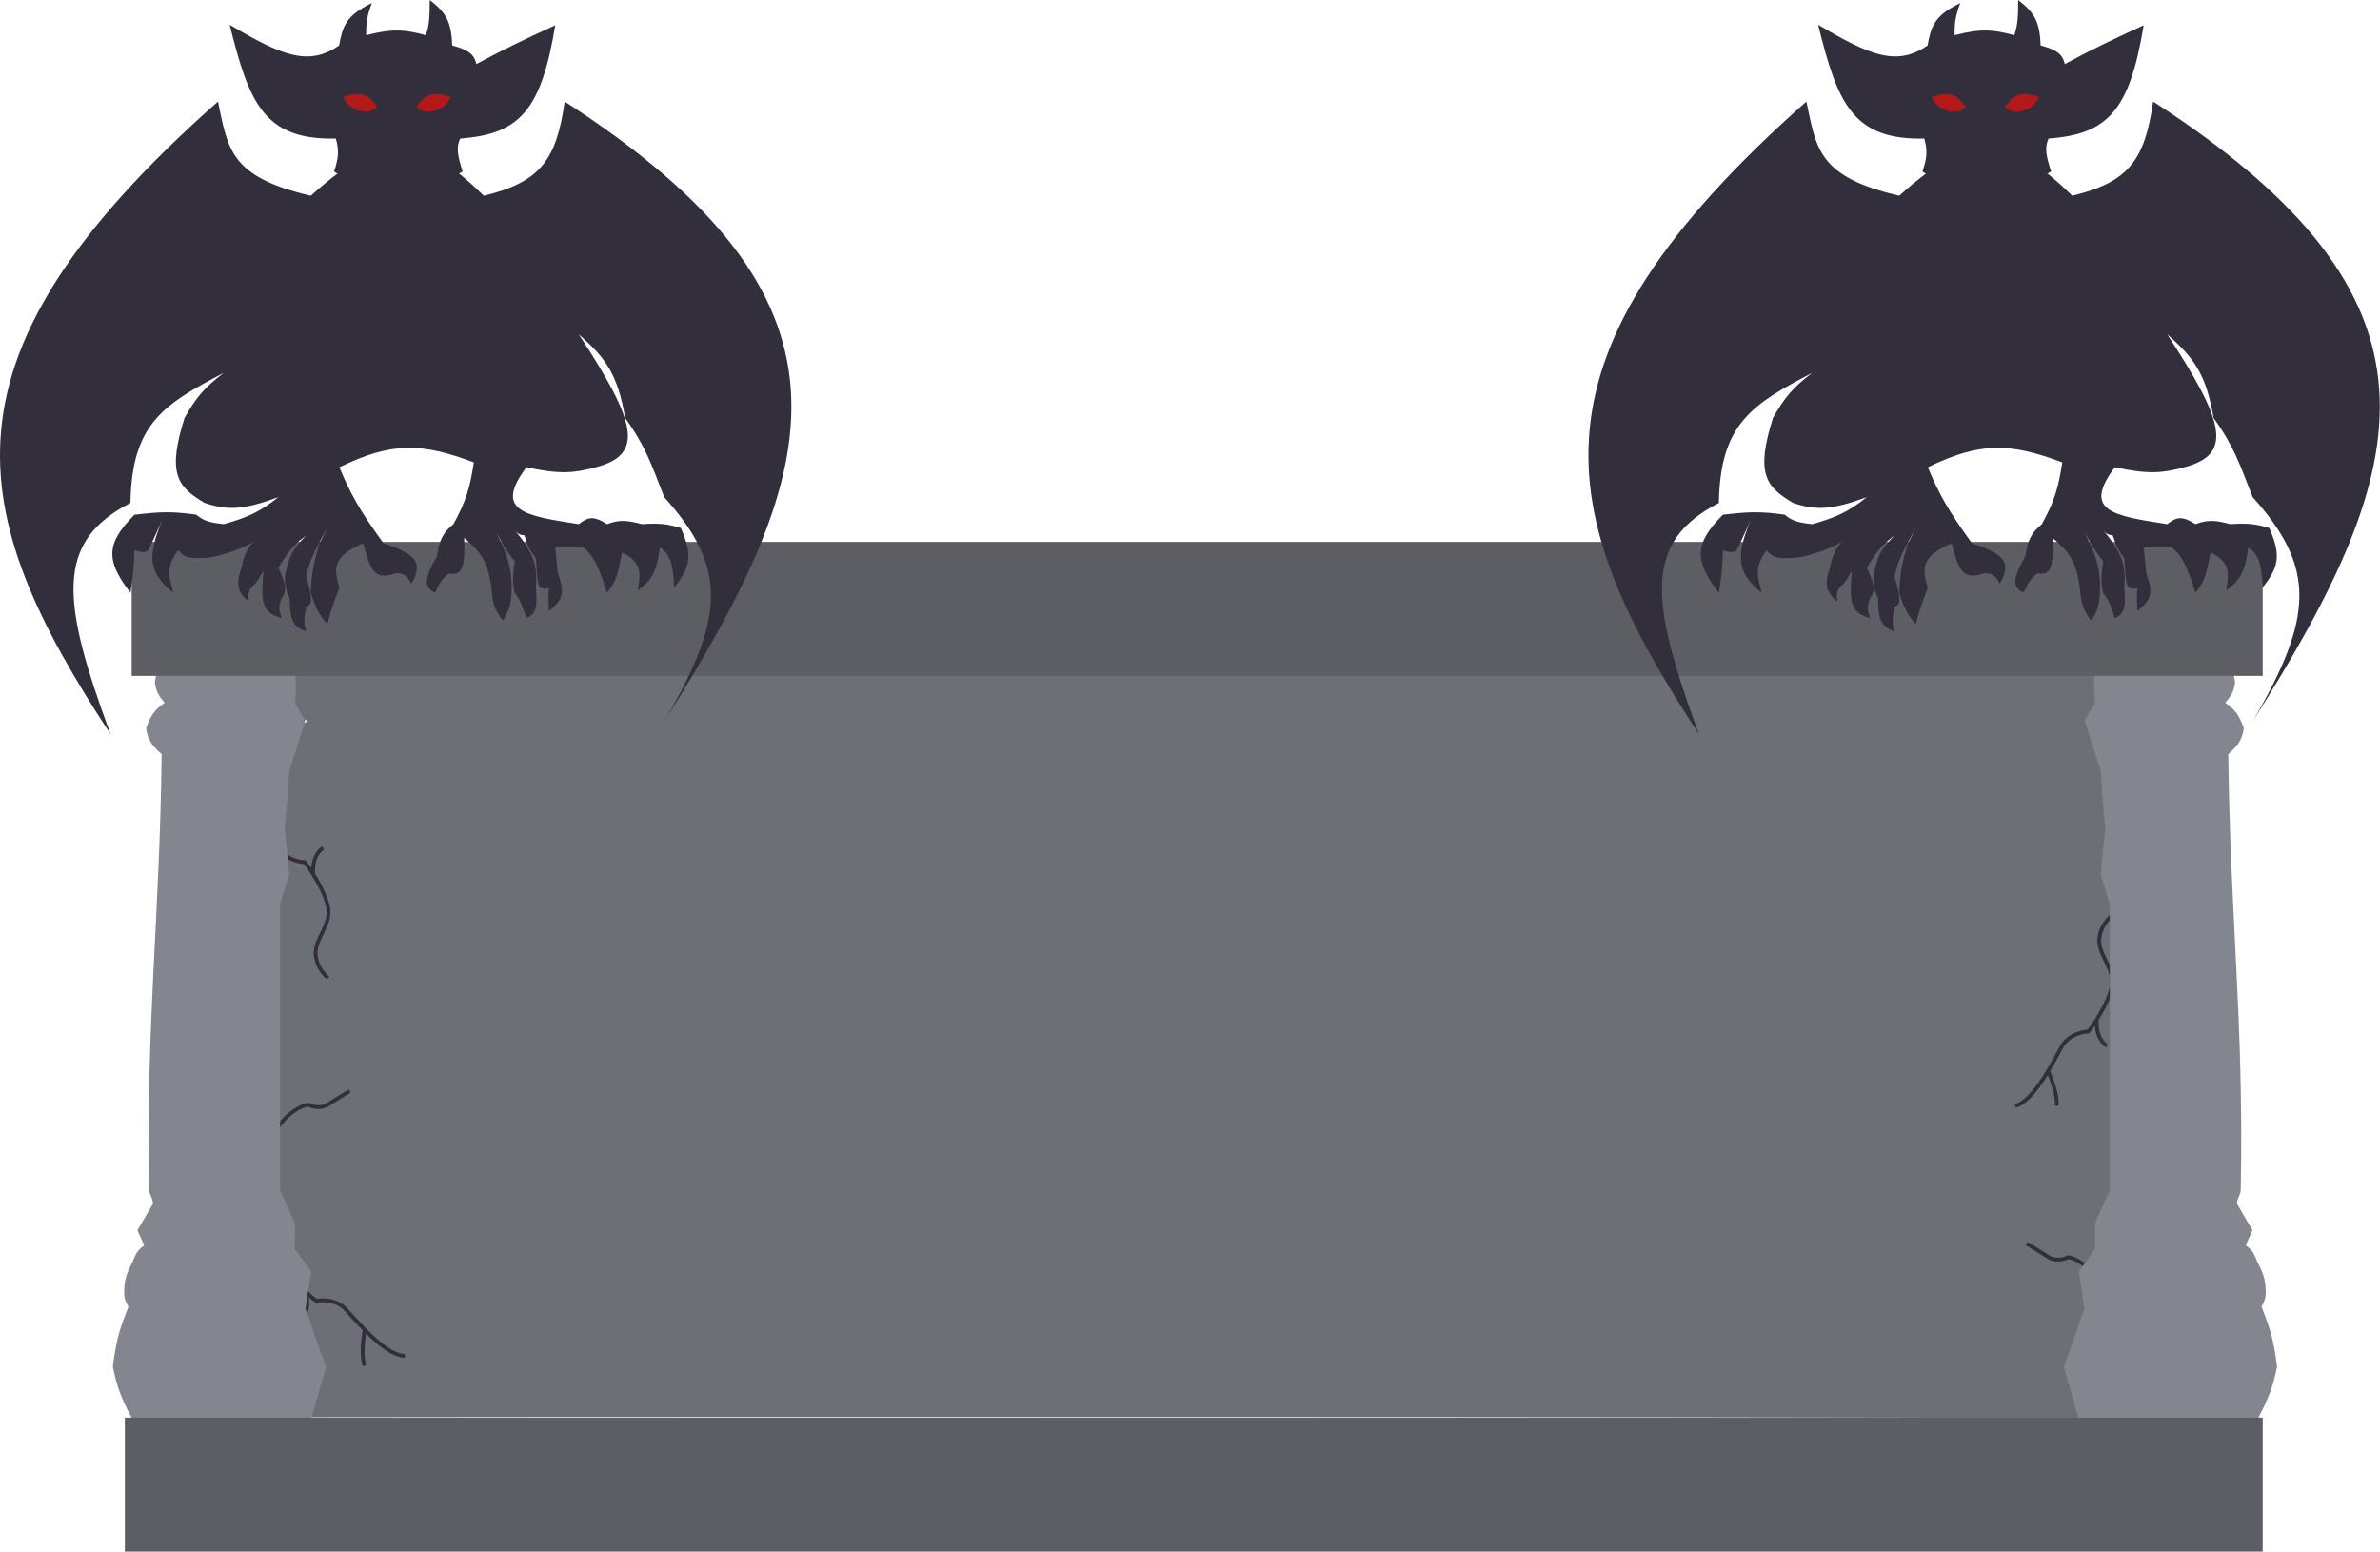
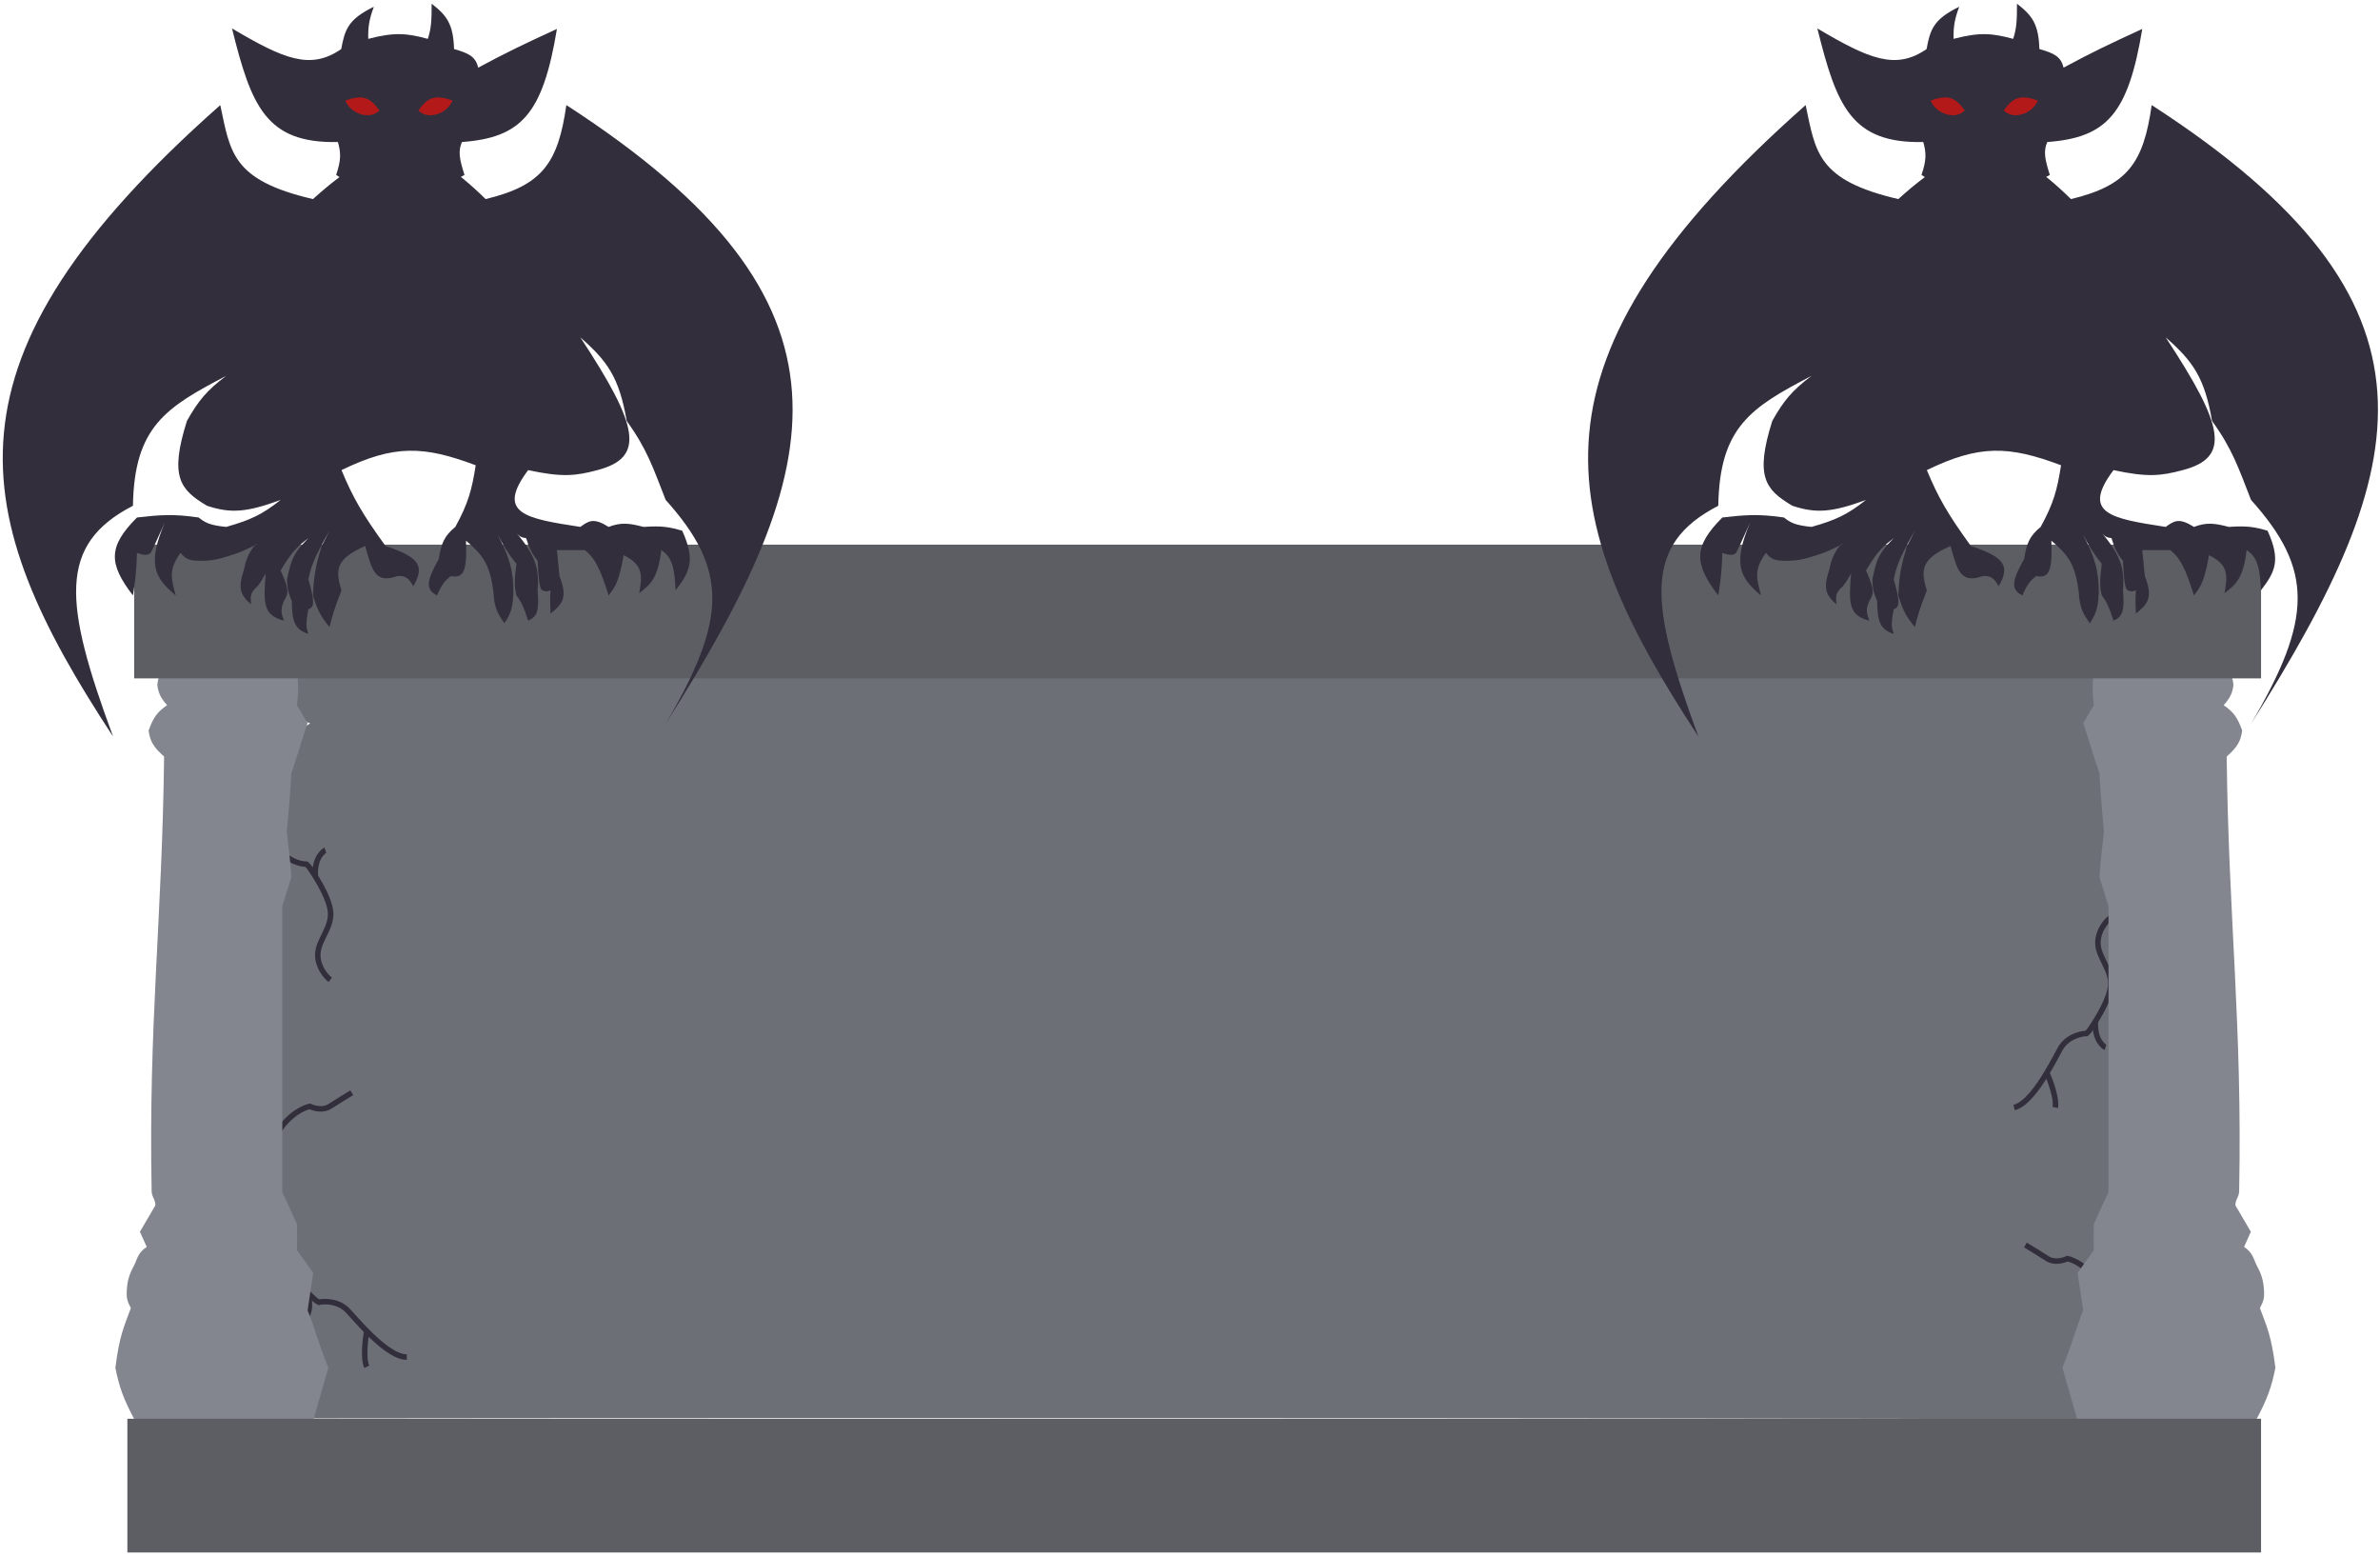
- <svg xmlns="http://www.w3.org/2000/svg" width="3145" height="2050" viewBox="0 0 3145 2050" fill="none">
+ <svg xmlns="http://www.w3.org/2000/svg" width="433" height="283" viewBox="0 0 433 283" fill="none">
  <g id="garg-broad">
-     <path id="Vector 48" d="M2782.5 1874.5C2782.5 1872.1 1119.44 1871.5 381 1872.5L397 1807V1730.5V1688.5L339.809 1650.05V1615.57L246 1573.59V1520.12V1194.32L303.729 1156.34L274.864 1095.38L303.729 1018.92L407.159 952.46L339.809 929.474C349.628 911.121 348.158 901.527 339.809 885H2896.7V920.979L2810.11 966.452L2940 1003.93L2896.7 1175.83V1291.76V1372.21L2848.6 1446.67L2896.7 1575.59L2810.11 1597.08L2800.86 1731.9L2772 1805C2804.07 1829.15 2782.5 1876.9 2782.5 1874.5Z" fill="#6C6F76" />
-     <path id="Vector 49" d="M2790.5 1210C2785 1214.17 2774 1226.6 2774 1243C2774 1263.5 2794.5 1279.5 2790.5 1303C2788.22 1316.39 2778.87 1333.96 2770.73 1347M2663 1461C2678.09 1457.54 2693.97 1435.71 2706.41 1415M2706.41 1415C2713.76 1402.77 2719.92 1390.93 2724 1383.5C2732.8 1367.5 2751 1363.17 2759 1363L2762 1360C2764.35 1356.79 2767.44 1352.26 2770.73 1347M2706.41 1415C2711.11 1425.67 2719.9 1449.8 2717.5 1461M2770.73 1347C2769 1373 2783 1381.17 2784 1381.5" stroke="#322E3C" stroke-width="5" />
-     <path id="Vector 71" d="M433.616 1292C428.116 1287.83 417.116 1275.4 417.116 1259C417.116 1238.5 437.616 1222.5 433.616 1199C431.337 1185.61 421.986 1168.04 413.844 1155M306.116 1041C321.204 1044.46 337.082 1066.29 349.526 1087M349.526 1087C356.878 1099.23 363.031 1111.07 367.116 1118.5C375.916 1134.5 394.116 1138.83 402.116 1139L405.116 1142C407.465 1145.21 410.556 1149.74 413.844 1155M349.526 1087C354.223 1076.33 363.016 1052.2 360.616 1041M413.844 1155C412.116 1129 426.116 1120.83 427.116 1120.5" stroke="#322E3C" stroke-width="5" />
-     <path id="Vector 70" d="M351.803 1577.53C358.131 1580.28 371.755 1589.77 375.626 1605.71C380.466 1625.63 364.322 1646.01 373.756 1667.91C379.133 1680.38 392.367 1695.25 403.357 1705.99M534.951 1791.34C519.473 1791.54 498.89 1774.08 481.908 1756.89M481.908 1756.89C471.877 1746.74 463.103 1736.69 457.38 1730.43C445.052 1716.96 426.343 1717.05 418.53 1718.77L414.906 1716.57C411.866 1714 407.794 1710.33 403.357 1705.99M481.908 1756.89C479.863 1768.36 477.015 1793.89 481.991 1804.21M403.357 1705.99C411.173 1730.85 399.496 1742.09 398.603 1742.65" stroke="#322E3C" stroke-width="5" />
-     <path id="Vector 50" d="M364.116 1494C378.916 1470 398.616 1461 406.616 1459.5C411.616 1462 423.916 1465.5 433.116 1459.5C442.316 1453.5 456.283 1445 462.116 1441.5" stroke="#322E3C" stroke-width="5" />
-     <path id="Vector 72" d="M2776 1695.5C2761.2 1671.5 2741.5 1662.5 2733.5 1661C2728.5 1663.5 2716.2 1667 2707 1661C2697.8 1655 2683.83 1646.5 2678 1643" stroke="#322E3C" stroke-width="5" />
-     <path id="Vector 54" d="M411.116 1875L175.116 1875.5C159.808 1846.73 154.261 1831.43 149.116 1805.5C154.434 1763.52 160.243 1751.69 169.616 1726.5C164.878 1717.71 163.787 1713.03 164.116 1705C164.812 1688.91 167.922 1680.98 175.116 1667.5C179.012 1657.42 181.268 1651.82 190.616 1645.5L181.616 1625.5L202.116 1590.5C201.961 1582.21 197.252 1579.54 197.116 1571.5C192.817 1350.44 211.103 1212.93 213.616 996.5C198.937 983.4 194.986 975.822 193.116 962C199.097 945.576 203.968 937.781 217.616 928.5C208.826 918.507 206.07 912.568 204.616 901.5C206.389 888.181 209.564 882.159 217.616 873L389.616 884.5C391.683 901.877 391.562 908.559 389.616 929C396.127 938.445 397.688 943.438 403.616 952C395.074 976.917 390.701 994.192 382.116 1018.5C379.984 1057.45 378.27 1069.33 376.116 1095.5C378.028 1116.47 380.526 1129.9 382.116 1156C377.189 1172.07 374.815 1179.25 370.116 1194.5V1573.5C377.856 1588.59 382.521 1600.5 389.616 1615.5C389.843 1629.07 389.693 1634.94 389.616 1650L411.116 1680C407.983 1699.32 406.823 1708.24 403.616 1729.5C413.673 1753.95 417.488 1772.02 431.116 1805.5C422.582 1835.26 418.214 1849.9 411.116 1875Z" fill="#83868F" />
-     <path id="Vector 59" d="M2747 1875L2983 1875.5C2998.31 1846.73 3003.86 1831.43 3009 1805.5C3003.68 1763.52 2997.87 1751.69 2988.5 1726.5C2993.24 1717.71 2994.33 1713.03 2994 1705C2993.3 1688.91 2990.19 1680.98 2983 1667.5C2979.1 1657.42 2976.85 1651.82 2967.5 1645.5L2976.5 1625.5L2956 1590.5C2956.15 1582.21 2960.86 1579.54 2961 1571.5C2965.3 1350.44 2947.01 1212.93 2944.5 996.5C2959.18 983.4 2963.13 975.822 2965 962C2959.02 945.576 2954.15 937.781 2940.5 928.5C2949.29 918.507 2952.05 912.568 2953.5 901.5C2951.73 888.181 2948.55 882.159 2940.5 873L2768.5 884.5C2766.43 901.877 2766.55 908.559 2768.5 929C2761.99 938.445 2760.43 943.438 2754.5 952C2763.04 976.917 2767.42 994.192 2776 1018.5C2778.13 1057.45 2779.85 1069.33 2782 1095.5C2780.09 1116.47 2777.59 1129.9 2776 1156C2780.93 1172.07 2783.3 1179.25 2788 1194.5V1573.5C2780.26 1588.59 2775.6 1600.5 2768.5 1615.5C2768.27 1629.07 2768.42 1634.94 2768.5 1650L2747 1680C2750.13 1699.32 2751.29 1708.24 2754.5 1729.5C2744.44 1753.95 2740.63 1772.02 2727 1805.5C2735.53 1835.26 2739.9 1849.9 2747 1875Z" fill="#83868F" />
-     <rect id="Rectangle 139" x="174" y="716" width="2816" height="177" fill="#5C5E64" />
-     <rect id="Rectangle 141" x="165" y="1873" width="2825" height="177" fill="#5C5E64" />
+     <path id="Vector 48" d="M382.848 258.253C382.848 257.924 154.325 257.841 52.854 257.979L55.053 248.978V238.466V232.695L47.194 227.411V222.673L34.304 216.905V209.558V164.788L42.236 159.57L38.27 151.193L42.236 140.687L56.449 131.554L47.194 128.396C48.543 125.874 48.341 124.556 47.194 122.285H398.541V127.229L386.642 133.477L404.49 138.627L398.541 162.248V178.178V189.233L391.93 199.464L398.541 217.18L386.642 220.132L385.371 238.658L381.405 248.703C385.812 252.022 382.848 258.583 382.848 258.253Z" fill="#6C6F76" />
+     <path id="Vector 49" d="M383.947 166.943C383.191 167.516 381.68 169.224 381.68 171.478C381.68 174.295 384.497 176.493 383.947 179.723C383.634 181.563 382.349 183.977 381.23 185.769M366.427 201.434C368.5 200.959 370.682 197.958 372.392 195.113M372.392 195.113C373.402 193.432 374.248 191.805 374.809 190.784C376.019 188.586 378.519 187.99 379.619 187.967L380.031 187.555C380.354 187.114 380.778 186.492 381.23 185.769M372.392 195.113C373.038 196.578 374.246 199.895 373.916 201.434M381.23 185.769C380.993 189.341 382.917 190.464 383.054 190.509" stroke="#322E3C" />
+     <path id="Vector 71" d="M60.084 178.211C59.329 177.639 57.817 175.93 57.817 173.677C57.817 170.86 60.634 168.661 60.084 165.432C59.771 163.592 58.486 161.177 57.367 159.386M42.565 143.721C44.638 144.196 46.819 147.196 48.529 150.042M48.529 150.042C49.54 151.723 50.385 153.35 50.947 154.37C52.156 156.569 54.657 157.164 55.756 157.187L56.168 157.599C56.491 158.041 56.916 158.663 57.367 159.386M48.529 150.042C49.175 148.576 50.383 145.26 50.053 143.721M57.367 159.386C57.13 155.813 59.054 154.691 59.191 154.645" stroke="#322E3C" />
+     <path id="Vector 70" d="M48.842 217.447C49.712 217.825 51.584 219.128 52.116 221.318C52.781 224.055 50.563 226.857 51.859 229.865C52.598 231.579 54.416 233.622 55.926 235.099M74.009 246.827C71.882 246.854 69.054 244.454 66.72 242.092M66.72 242.092C65.342 240.697 64.136 239.316 63.35 238.457C61.656 236.606 59.085 236.618 58.011 236.855L57.514 236.552C57.096 236.199 56.536 235.695 55.926 235.099M66.72 242.092C66.439 243.669 66.048 247.177 66.732 248.594M55.926 235.099C57.001 238.514 55.396 240.059 55.273 240.136" stroke="#322E3C" />
+     <path id="Vector 50" d="M50.534 205.968C52.568 202.67 55.275 201.434 56.374 201.228C57.061 201.571 58.751 202.052 60.016 201.228C61.28 200.403 63.199 199.235 64.001 198.754" stroke="#322E3C" />
+     <path id="Vector 72" d="M381.955 233.657C379.921 230.359 377.214 229.122 376.115 228.916C375.428 229.26 373.737 229.741 372.473 228.916C371.209 228.092 369.29 226.924 368.488 226.443" stroke="#322E3C" />
+     <path id="Vector 54" d="M56.992 258.322L24.563 258.391C22.46 254.437 21.698 252.335 20.991 248.772C21.721 243.003 22.52 241.377 23.808 237.916C23.157 236.709 23.007 236.066 23.052 234.962C23.148 232.751 23.575 231.661 24.563 229.809C25.099 228.425 25.409 227.655 26.693 226.786L25.457 224.038L28.273 219.228C28.252 218.089 27.605 217.723 27.587 216.618C26.996 186.241 29.508 167.346 29.854 137.606C27.837 135.806 27.294 134.765 27.037 132.865C27.859 130.608 28.528 129.537 30.403 128.262C29.195 126.889 28.817 126.073 28.617 124.552C28.861 122.722 29.297 121.894 30.403 120.636L54.038 122.216C54.322 124.604 54.306 125.522 54.038 128.331C54.933 129.629 55.147 130.315 55.962 131.491C54.788 134.915 54.187 137.289 53.008 140.629C52.715 145.981 52.479 147.614 52.183 151.21C52.446 154.091 52.789 155.937 53.008 159.523C52.331 161.732 52.004 162.717 51.359 164.814V216.892C52.422 218.966 53.063 220.602 54.038 222.664C54.069 224.529 54.049 225.336 54.038 227.404L56.992 231.527C56.562 234.182 56.403 235.407 55.962 238.329C57.344 241.689 57.868 244.172 59.741 248.772C58.568 252.862 57.968 254.873 56.992 258.322Z" fill="#83868F" />
+     <path id="Vector 59" d="M377.97 258.322L410.399 258.391C412.503 254.437 413.265 252.335 413.972 248.772C413.241 243.003 412.443 241.377 411.155 237.916C411.806 236.709 411.956 236.066 411.911 234.962C411.815 232.751 411.388 231.661 410.399 229.809C409.864 228.425 409.554 227.655 408.269 226.786L409.506 224.038L406.689 219.228C406.71 218.089 407.357 217.723 407.376 216.618C407.967 186.241 405.454 167.346 405.109 137.606C407.126 135.806 407.669 134.765 407.926 132.865C407.104 130.608 406.434 129.537 404.559 128.262C405.767 126.889 406.146 126.073 406.345 124.552C406.102 122.722 405.665 121.894 404.559 120.636L380.924 122.216C380.64 124.604 380.657 125.522 380.924 128.331C380.03 129.629 379.815 130.315 379 131.491C380.174 134.915 380.775 137.289 381.955 140.629C382.248 145.981 382.483 147.614 382.779 151.21C382.517 154.091 382.173 155.937 381.955 159.523C382.632 161.732 382.958 162.717 383.604 164.814V216.892C382.54 218.966 381.899 220.602 380.924 222.664C380.893 224.529 380.914 225.336 380.924 227.404L377.97 231.527C378.4 234.182 378.56 235.407 379 238.329C377.618 241.689 377.094 244.172 375.222 248.772C376.394 252.862 376.995 254.873 377.97 258.322Z" fill="#83868F" />
+     <rect id="Rectangle 139" x="24.41" y="99.062" width="386.951" height="24.322" fill="#5C5E64" />
+     <rect id="Rectangle 141" x="23.173" y="258.047" width="388.187" height="24.322" fill="#5C5E64" />
    <g id="Group 109">
-       <path id="Vector 67" d="M476.811 453.104C468.402 422.91 609.32 411.969 600.211 445.012C591.102 478.056 485.221 483.298 476.811 453.104Z" fill="#322E3C" stroke="black" />
-       <path id="Vector 60" d="M432.652 825.023C421.337 811.628 416.519 802.57 410.736 783.215C411.795 755.347 415.094 741.562 422.2 717.807L432.652 697.577C418.225 723.723 408.987 738.707 404.668 761.974C412.86 790.129 413.061 799.09 404.668 801.422C400.184 824.742 402.495 826.467 404.668 834.126C387.601 828.718 382.791 819.025 382.752 790.633C376.858 777.429 376.88 771.999 376.346 761.974C378.309 752.639 379.476 747.37 382.752 737.362C388.371 724.424 394.13 718.253 404.668 707.355C391.684 717.786 384.802 721.798 367.917 750.174C381.18 778.821 376.946 781.904 372.301 790.633C366.996 802.452 369.181 807.443 372.301 816.594C350.735 810.823 345.31 800.743 347.014 771.078C347.345 764.613 347.682 759.198 348.227 754.13L341.282 765.683L337.236 771.078C326.385 780.46 328.235 785.685 328.807 795.016C314.419 782.721 311.276 773.397 319.03 750.174C322.171 735.541 325.033 728.309 332.853 717.807C334.278 716.843 335.673 715.904 337.042 714.988C323.717 722.095 312.253 727.206 301.498 730.282C285.457 735.53 276.302 737.555 259.353 737.362C248.896 737.033 243.186 736.334 235.415 726.91C218.686 749.726 223.362 761.701 229.009 783.215C199.654 758.928 191.9 740.401 214.511 686.788C203.621 710.887 198.246 722.709 195.968 726.91C193.036 729.341 189.181 731.209 177.761 726.91C176.855 753.808 175.263 764.24 172.486 782.43L172.367 783.215C139.761 740.954 139.488 718.287 177.761 680.045C207.931 676.686 224.96 675.026 259.353 680.045C268.043 687.018 274.39 690.366 295.766 692.52C327.969 683.514 343.933 675.902 367.917 656.781C322.674 673.47 301.467 674.803 270.479 664.536C234.635 643.318 220.54 626.081 243.844 552.263C258.957 525.438 269.955 512.119 295.766 492.586C216.18 534.274 174.107 559.712 172.367 664.536C72.687 715.904 80.666 793.221 146.068 970C-47.053 676.092 -93.63 471.619 288.011 134.188C301.334 196.442 303.112 233.593 410.736 258.599C506.982 171.565 556.554 177.584 639.329 258.599C714.618 240.495 735.262 210.75 746.207 134.188C1151.79 396.331 1093.41 612.062 877.698 953.142C959.398 814.242 960.668 749.058 877.698 656.781C861.03 614.216 853.119 589.631 826.113 552.263C816.205 494.479 800.328 472.802 764.751 441.675C842.339 559.525 850.981 600.632 787.34 617.334C758.674 625.022 740.504 627.075 695.634 617.334C652.433 674.999 692.57 681.379 764.751 692.52C775.976 684.36 782.365 680.014 802.175 692.52C818.563 686.324 828.967 687.416 848.366 692.52C873.109 690.753 883.193 692.763 899.613 697.577C917.2 736.402 909.97 751.65 890.847 776.472C889.358 746.812 886.613 733.05 871.967 723.201C867.398 759.083 859.115 767.878 842.634 780.181C847.342 755.112 847.054 742.306 822.068 729.944C815.546 766.801 810.665 771.674 802.175 783.215C790.634 746.489 783.719 733.55 770.82 723.201H733.731L737.104 757.591C748.187 785.76 741.413 794.258 725.304 807.153C724.729 794.748 724.423 787.804 725.304 776.472C720.569 778.381 718.363 778.183 714.852 776.472C711.042 775.556 709.646 765.843 708.109 737.362C700.086 727.359 697.082 720.52 692.936 707.355C687.126 706.796 684.368 705.332 680.907 701.23C703.733 729.2 710.855 745.742 708.109 776.472C710.72 804.629 706.95 811.68 695.634 816.594C689.796 798.466 686.396 791.27 680.125 783.215C677.147 771.325 677.426 761.771 680.125 741.408C668.399 726.852 662.662 716.578 655.11 702.471C670.011 730.882 676.488 749.515 676.079 780.181C675.228 796.31 674.124 805.256 664.278 819.965C653.777 805.663 650.809 796.907 649.781 780.181C645.317 741.098 634.782 729.028 613.368 710.727C614.735 749.135 611.133 761.041 593.475 757.591C585.025 763.676 581.013 769.372 574.932 783.215C558.864 774.961 561.516 763.082 577.292 735.002C580.508 714.628 584.348 704.648 599.207 692.52C616.448 661.131 621.132 643.18 626.18 610.928C556.836 584.85 517.933 583.63 448.498 617.334C463.328 652.998 475.59 674.763 506.826 717.807C550.46 732.268 559.611 743.684 543.576 771.078C537.569 760.161 533.069 756.835 522.335 757.591C492.428 768.473 488.733 748.638 479.854 717.807C441.945 734.417 439.549 748.359 448.498 776.472C438.381 802.564 436.144 810.958 432.652 825.023Z" fill="#322E3C" />
+       <path id="Vector 67" d="M66.019 62.937C64.864 58.788 84.228 57.285 82.976 61.825C81.724 66.366 67.175 67.086 66.019 62.937Z" fill="#322E3C" stroke="black" />
+       <path id="Vector 60" d="M59.952 114.043C58.397 112.203 57.735 110.958 56.94 108.298C57.086 104.469 57.539 102.575 58.516 99.311L59.952 96.531C57.969 100.124 56.7 102.183 56.106 105.38C57.232 109.248 57.26 110.48 56.106 110.8C55.49 114.005 55.808 114.242 56.106 115.294C53.761 114.551 53.1 113.219 53.095 109.318C52.285 107.503 52.288 106.757 52.215 105.38C52.484 104.097 52.645 103.373 53.095 101.998C53.867 100.22 54.658 99.372 56.106 97.874C54.322 99.308 53.377 99.859 51.057 103.758C52.879 107.695 52.297 108.118 51.659 109.318C50.93 110.942 51.23 111.628 51.659 112.885C48.696 112.092 47.95 110.707 48.184 106.631C48.23 105.742 48.276 104.998 48.351 104.302L47.397 105.889L46.841 106.631C45.349 107.92 45.604 108.638 45.682 109.92C43.705 108.231 43.273 106.949 44.339 103.758C44.77 101.747 45.164 100.754 46.238 99.311C46.434 99.178 46.626 99.049 46.814 98.923C44.983 99.9 43.408 100.602 41.93 101.025C39.726 101.746 38.468 102.024 36.139 101.998C34.702 101.952 33.917 101.856 32.849 100.561C30.55 103.697 31.193 105.342 31.969 108.298C27.935 104.961 26.87 102.415 29.977 95.048C28.48 98.36 27.742 99.984 27.429 100.561C27.026 100.896 26.496 101.152 24.927 100.561C24.802 104.258 24.584 105.691 24.202 108.191L24.186 108.298C19.705 102.491 19.668 99.377 24.927 94.122C29.073 93.66 31.413 93.432 36.139 94.122C37.333 95.08 38.205 95.54 41.142 95.836C45.567 94.598 47.761 93.552 51.057 90.925C44.84 93.218 41.925 93.401 37.667 91.991C32.742 89.075 30.805 86.706 34.007 76.563C36.084 72.877 37.595 71.047 41.142 68.363C30.206 74.091 24.425 77.587 24.186 91.991C10.489 99.049 11.585 109.673 20.572 133.965C-5.965 93.579 -12.365 65.481 40.077 19.115C41.907 27.669 42.151 32.774 56.94 36.21C70.166 24.251 76.977 25.078 88.352 36.21C98.697 33.722 101.534 29.635 103.038 19.115C158.77 55.136 150.747 84.78 121.106 131.648C132.333 112.562 132.507 103.605 121.106 90.925C118.816 85.076 117.729 81.698 114.018 76.563C112.656 68.623 110.475 65.644 105.586 61.367C116.248 77.561 117.435 83.209 108.69 85.504C104.751 86.561 102.254 86.843 96.088 85.504C90.152 93.428 95.668 94.305 105.586 95.836C107.129 94.715 108.006 94.118 110.729 95.836C112.98 94.984 114.41 95.135 117.076 95.836C120.476 95.593 121.861 95.869 124.118 96.531C126.534 101.866 125.541 103.961 122.913 107.372C122.709 103.296 122.331 101.405 120.319 100.052C119.691 104.982 118.553 106.191 116.288 107.882C116.935 104.437 116.895 102.677 113.462 100.978C112.566 106.043 111.895 106.713 110.729 108.298C109.143 103.252 108.192 101.474 106.42 100.052H101.324L101.787 104.777C103.31 108.648 102.379 109.816 100.166 111.588C100.087 109.883 100.045 108.929 100.166 107.372C99.515 107.634 99.212 107.607 98.729 107.372C98.206 107.246 98.014 105.911 97.803 101.998C96.7 100.623 96.287 99.683 95.718 97.874C94.919 97.797 94.54 97.596 94.065 97.033C97.201 100.876 98.18 103.149 97.803 107.372C98.162 111.241 97.644 112.21 96.088 112.885C95.286 110.394 94.819 109.405 93.957 108.298C93.548 106.665 93.587 105.352 93.957 102.554C92.346 100.554 91.558 99.142 90.52 97.204C92.568 101.108 93.458 103.668 93.401 107.882C93.285 110.098 93.133 111.327 91.78 113.348C90.337 111.383 89.929 110.18 89.788 107.882C89.174 102.511 87.727 100.853 84.784 98.338C84.972 103.615 84.477 105.252 82.051 104.777C80.89 105.614 80.338 106.396 79.503 108.298C77.295 107.164 77.659 105.532 79.827 101.673C80.269 98.874 80.797 97.502 82.838 95.836C85.208 91.523 85.851 89.056 86.545 84.624C77.016 81.041 71.67 80.873 62.129 85.504C64.167 90.405 65.852 93.396 70.144 99.311C76.14 101.298 77.397 102.866 75.194 106.631C74.369 105.131 73.75 104.674 72.275 104.777C68.166 106.273 67.658 103.547 66.438 99.311C61.229 101.593 60.9 103.509 62.129 107.372C60.739 110.957 60.432 112.111 59.952 114.043Z" fill="#322E3C" />
      <g id="Group 108">
        <g id="garg_face">
-           <path id="Vector 61" d="M443.777 183.076C348.338 185.123 329.003 135.198 303.52 32.704C372.185 73.36 407.441 88.18 448.16 60.014C452.836 34.48 457.106 20.663 491.316 4.046C484.959 21.292 483.645 30.535 483.898 46.528C518.433 37.457 535.074 39.003 562.793 46.528C567.368 32.838 567.886 21.631 567.85 0C588.11 15.668 596.485 27.116 597.52 60.014C617.45 65.612 625.979 70.177 629.55 84.626C666.497 64.653 689.828 53.575 733.732 33.379C715.088 145.807 686.781 177.246 607.972 183.076C602.77 194.871 604.46 205.153 611.344 226.569C604.583 230.885 599.16 232.187 587.743 233.312C567.146 259.378 553.393 265.377 526.717 267.702C498.551 264.241 484.527 255.234 460.972 233.312C452.746 233.2 448.503 231.636 441.417 226.569C448.15 206.742 447.754 197.665 443.777 183.076Z" fill="#322E3C" />
+           <path id="Vector 61" d="M61.48 25.832C48.366 26.113 45.709 19.253 42.208 5.169C51.643 10.756 56.487 12.793 62.083 8.922C62.725 5.414 63.312 3.515 68.013 1.231C67.139 3.601 66.959 4.871 66.994 7.069C71.739 5.823 74.026 6.035 77.835 7.069C78.463 5.188 78.534 3.648 78.53 0.676C81.314 2.829 82.464 4.402 82.607 8.922C85.345 9.691 86.517 10.319 87.008 12.304C92.085 9.56 95.291 8.037 101.324 5.262C98.762 20.711 94.872 25.031 84.043 25.832C83.328 27.453 83.56 28.866 84.506 31.809C83.577 32.402 82.832 32.581 81.263 32.735C78.433 36.317 76.543 37.141 72.877 37.461C69.007 36.985 67.08 35.748 63.843 32.735C62.713 32.72 62.13 32.505 61.156 31.809C62.081 29.084 62.027 27.837 61.48 25.832Z" fill="#322E3C" />
          <g id="Group 106">
            <g id="Group 105">
-               <path id="Vector 62" d="M453.554 128.119C476.606 120.037 486.149 123.755 498.733 141.269C486.398 154.294 460.665 146.005 453.554 128.119Z" fill="#B31919" />
-               <path id="Vector 63" d="M595.497 128.119C572.445 120.037 562.902 123.755 550.318 141.269C562.653 154.294 588.386 146.005 595.497 128.119Z" fill="#B31919" />
+               <path id="Vector 62" d="M62.824 18.281C65.991 17.17 67.303 17.681 69.032 20.087C67.337 21.877 63.801 20.738 62.824 18.281Z" fill="#B31919" />
+               <path id="Vector 63" d="M82.328 18.281C79.16 17.17 77.849 17.681 76.12 20.087C77.815 21.877 81.351 20.738 82.328 18.281Z" fill="#B31919" />
            </g>
          </g>
        </g>
      </g>
    </g>
    <g id="Group 111">
-       <path id="Vector 67_2" d="M2575.81 453.104C2567.4 422.91 2708.32 411.969 2699.21 445.012C2690.1 478.056 2584.22 483.298 2575.81 453.104Z" fill="#322E3C" stroke="black" />
-       <path id="Vector 60_2" d="M2531.65 825.023C2520.34 811.628 2515.52 802.57 2509.74 783.215C2510.8 755.347 2514.09 741.562 2521.2 717.807L2531.65 697.577C2517.23 723.723 2507.99 738.707 2503.67 761.974C2511.86 790.129 2512.06 799.09 2503.67 801.422C2499.18 824.742 2501.49 826.467 2503.67 834.126C2486.6 828.718 2481.79 819.025 2481.75 790.633C2475.86 777.429 2475.88 771.999 2475.35 761.974C2477.31 752.639 2478.48 747.37 2481.75 737.362C2487.37 724.424 2493.13 718.253 2503.67 707.355C2490.68 717.786 2483.8 721.798 2466.92 750.174C2480.18 778.821 2475.95 781.904 2471.3 790.633C2466 802.452 2468.18 807.443 2471.3 816.594C2449.74 810.823 2444.31 800.743 2446.01 771.078C2446.34 764.613 2446.68 759.198 2447.23 754.13L2440.28 765.683L2436.24 771.078C2425.38 780.46 2427.23 785.685 2427.81 795.016C2413.42 782.721 2410.28 773.397 2418.03 750.174C2421.17 735.541 2424.03 728.309 2431.85 717.807C2433.28 716.843 2434.67 715.904 2436.04 714.988C2422.72 722.095 2411.25 727.206 2400.5 730.282C2384.46 735.53 2375.3 737.555 2358.35 737.362C2347.9 737.033 2342.19 736.334 2334.41 726.91C2317.69 749.726 2322.36 761.701 2328.01 783.215C2298.65 758.928 2290.9 740.401 2313.51 686.788C2302.62 710.887 2297.25 722.709 2294.97 726.91C2292.04 729.341 2288.18 731.209 2276.76 726.91C2275.86 753.808 2274.26 764.24 2271.49 782.43L2271.37 783.215C2238.76 740.954 2238.49 718.287 2276.76 680.045C2306.93 676.686 2323.96 675.026 2358.35 680.045C2367.04 687.018 2373.39 690.366 2394.77 692.52C2426.97 683.514 2442.93 675.902 2466.92 656.781C2421.67 673.47 2400.47 674.803 2369.48 664.536C2333.64 643.318 2319.54 626.081 2342.84 552.263C2357.96 525.438 2368.95 512.119 2394.77 492.586C2315.18 534.274 2273.11 559.712 2271.37 664.536C2171.69 715.904 2179.67 793.221 2245.07 970C2051.95 676.092 2005.37 471.619 2387.01 134.188C2400.33 196.442 2402.11 233.593 2509.74 258.599C2605.98 171.565 2655.55 177.584 2738.33 258.599C2813.62 240.495 2834.26 210.75 2845.21 134.188C3250.79 396.331 3192.41 612.062 2976.7 953.142C3058.4 814.242 3059.67 749.058 2976.7 656.781C2960.03 614.216 2952.12 589.631 2925.11 552.263C2915.21 494.479 2899.33 472.802 2863.75 441.675C2941.34 559.525 2949.98 600.632 2886.34 617.334C2857.67 625.022 2839.5 627.075 2794.63 617.334C2751.43 674.999 2791.57 681.379 2863.75 692.52C2874.98 684.36 2881.36 680.014 2901.18 692.52C2917.56 686.324 2927.97 687.416 2947.37 692.52C2972.11 690.753 2982.19 692.763 2998.61 697.577C3016.2 736.402 3008.97 751.65 2989.85 776.472C2988.36 746.812 2985.61 733.05 2970.97 723.201C2966.4 759.083 2958.11 767.878 2941.63 780.181C2946.34 755.112 2946.05 742.306 2921.07 729.944C2914.55 766.801 2909.67 771.674 2901.18 783.215C2889.63 746.489 2882.72 733.55 2869.82 723.201H2832.73L2836.1 757.591C2847.19 785.76 2840.41 794.258 2824.3 807.153C2823.73 794.748 2823.42 787.804 2824.3 776.472C2819.57 778.381 2817.36 778.183 2813.85 776.472C2810.04 775.556 2808.65 765.843 2807.11 737.362C2799.09 727.359 2796.08 720.52 2791.94 707.355C2786.13 706.796 2783.37 705.332 2779.91 701.23C2802.73 729.2 2809.85 745.742 2807.11 776.472C2809.72 804.629 2805.95 811.68 2794.63 816.594C2788.8 798.466 2785.4 791.27 2779.12 783.215C2776.15 771.325 2776.43 761.771 2779.12 741.408C2767.4 726.852 2761.66 716.578 2754.11 702.471C2769.01 730.882 2775.49 749.515 2775.08 780.181C2774.23 796.31 2773.12 805.256 2763.28 819.965C2752.78 805.663 2749.81 796.907 2748.78 780.181C2744.32 741.098 2733.78 729.028 2712.37 710.727C2713.73 749.135 2710.13 761.041 2692.48 757.591C2684.02 763.676 2680.01 769.372 2673.93 783.215C2657.86 774.961 2660.52 763.082 2676.29 735.002C2679.51 714.628 2683.35 704.648 2698.21 692.52C2715.45 661.131 2720.13 643.18 2725.18 610.928C2655.84 584.85 2616.93 583.63 2547.5 617.334C2562.33 652.998 2574.59 674.763 2605.83 717.807C2649.46 732.268 2658.61 743.684 2642.58 771.078C2636.57 760.161 2632.07 756.835 2621.34 757.591C2591.43 768.473 2587.73 748.638 2578.85 717.807C2540.94 734.417 2538.55 748.359 2547.5 776.472C2537.38 802.564 2535.14 810.958 2531.65 825.023Z" fill="#322E3C" />
+       <path id="Vector 67_2" d="M354.446 62.937C353.291 58.788 372.654 57.285 371.403 61.825C370.151 66.366 355.602 67.086 354.446 62.937Z" fill="#322E3C" stroke="black" />
+       <path id="Vector 60_2" d="M348.379 114.043C346.824 112.203 346.162 110.958 345.367 108.298C345.513 104.469 345.966 102.575 346.942 99.311L348.379 96.531C346.396 100.124 345.127 102.183 344.533 105.38C345.659 109.248 345.687 110.48 344.533 110.8C343.917 114.005 344.235 114.242 344.533 115.294C342.188 114.551 341.527 113.219 341.522 109.318C340.712 107.503 340.715 106.757 340.642 105.38C340.911 104.097 341.072 103.373 341.522 101.998C342.294 100.22 343.085 99.372 344.533 97.874C342.749 99.308 341.803 99.859 339.483 103.758C341.306 107.695 340.724 108.118 340.086 109.318C339.357 110.942 339.657 111.628 340.086 112.885C337.122 112.092 336.377 110.707 336.611 106.631C336.656 105.742 336.703 104.998 336.778 104.302L335.823 105.889L335.267 106.631C333.776 107.92 334.03 108.638 334.109 109.92C332.132 108.231 331.7 106.949 332.766 103.758C333.197 101.747 333.59 100.754 334.665 99.311C334.861 99.178 335.053 99.049 335.241 98.923C333.41 99.9 331.834 100.602 330.356 101.025C328.152 101.746 326.894 102.024 324.565 101.998C323.128 101.952 322.344 101.856 321.276 100.561C318.977 103.697 319.62 105.342 320.396 108.298C316.362 104.961 315.296 102.415 318.404 95.048C316.907 98.36 316.169 99.984 315.855 100.561C315.453 100.896 314.923 101.152 313.354 100.561C313.229 104.258 313.01 105.691 312.629 108.191L312.612 108.298C308.132 102.491 308.095 99.377 313.354 94.122C317.499 93.66 319.839 93.432 324.565 94.122C325.759 95.08 326.632 95.54 329.569 95.836C333.994 94.598 336.188 93.552 339.483 90.925C333.266 93.218 330.352 93.401 326.094 91.991C321.169 89.075 319.232 86.706 322.434 76.563C324.511 72.877 326.022 71.047 329.569 68.363C318.633 74.091 312.852 77.587 312.612 91.991C298.915 99.049 300.012 109.673 308.999 133.965C282.462 93.579 276.061 65.481 328.503 19.115C330.334 27.669 330.578 32.774 345.367 36.21C358.592 24.251 365.404 25.078 376.778 36.21C387.124 33.722 389.961 29.635 391.465 19.115C447.196 55.136 439.174 84.78 409.533 131.648C420.759 112.562 420.934 103.605 409.533 90.925C407.243 85.076 406.156 81.698 402.445 76.563C401.083 68.623 398.901 65.644 394.013 61.367C404.674 77.561 405.862 83.209 397.117 85.504C393.178 86.561 390.681 86.843 384.515 85.504C378.579 93.428 384.094 94.305 394.013 95.836C395.555 94.715 396.433 94.118 399.155 95.836C401.407 94.984 402.837 95.135 405.502 95.836C408.902 95.593 410.288 95.869 412.544 96.531C414.961 101.866 413.968 103.961 411.34 107.372C411.135 103.296 410.758 101.405 408.745 100.052C408.118 104.982 406.979 106.191 404.715 107.882C405.362 104.437 405.322 102.677 401.889 100.978C400.993 106.043 400.322 106.713 399.155 108.298C397.569 103.252 396.619 101.474 394.847 100.052H389.75L390.214 104.777C391.737 108.648 390.806 109.816 388.592 111.588C388.513 109.883 388.471 108.929 388.592 107.372C387.942 107.634 387.639 107.607 387.156 107.372C386.633 107.246 386.441 105.911 386.229 101.998C385.127 100.623 384.714 99.683 384.145 97.874C383.346 97.797 382.967 97.596 382.492 97.033C385.628 100.876 386.607 103.149 386.229 107.372C386.588 111.241 386.07 112.21 384.515 112.885C383.713 110.394 383.246 109.405 382.384 108.298C381.975 106.665 382.013 105.352 382.384 102.554C380.773 100.554 379.985 99.142 378.947 97.204C380.995 101.108 381.884 103.668 381.828 107.882C381.711 110.098 381.56 111.327 380.207 113.348C378.764 111.383 378.356 110.18 378.215 107.882C377.601 102.511 376.154 100.853 373.211 98.338C373.399 103.615 372.904 105.252 370.478 104.777C369.316 105.614 368.765 106.396 367.929 108.298C365.722 107.164 366.086 105.532 368.254 101.673C368.696 98.874 369.223 97.502 371.265 95.836C373.634 91.523 374.278 89.056 374.972 84.624C365.443 81.041 360.097 80.873 350.556 85.504C352.594 90.405 354.279 93.396 358.571 99.311C364.567 101.298 365.824 102.866 363.621 106.631C362.795 105.131 362.177 104.674 360.702 104.777C356.592 106.273 356.085 103.547 354.865 99.311C349.656 101.593 349.326 103.509 350.556 107.372C349.166 110.957 348.859 112.111 348.379 114.043Z" fill="#322E3C" />
      <g id="Group 108_2">
        <g id="garg_face_2">
-           <path id="Vector 61_2" d="M2542.78 183.076C2447.34 185.123 2428 135.198 2402.52 32.704C2471.19 73.36 2506.44 88.18 2547.16 60.014C2551.84 34.48 2556.11 20.663 2590.32 4.046C2583.96 21.292 2582.65 30.535 2582.9 46.528C2617.43 37.457 2634.07 39.003 2661.79 46.528C2666.37 32.838 2666.89 21.631 2666.85 0C2687.11 15.668 2695.49 27.116 2696.52 60.014C2716.45 65.612 2724.98 70.177 2728.55 84.626C2765.5 64.653 2788.83 53.575 2832.73 33.379C2814.09 145.807 2785.78 177.246 2706.97 183.076C2701.77 194.871 2703.46 205.153 2710.34 226.569C2703.58 230.885 2698.16 232.187 2686.74 233.312C2666.15 259.378 2652.39 265.377 2625.72 267.702C2597.55 264.241 2583.53 255.234 2559.97 233.312C2551.75 233.2 2547.5 231.636 2540.42 226.569C2547.15 206.742 2546.75 197.665 2542.78 183.076Z" fill="#322E3C" />
+           <path id="Vector 61_2" d="M349.907 25.832C336.793 26.113 334.136 19.253 330.634 5.169C340.07 10.756 344.914 12.793 350.51 8.922C351.152 5.414 351.739 3.515 356.44 1.231C355.566 3.601 355.386 4.871 355.42 7.069C360.166 5.823 362.453 6.035 366.261 7.069C366.89 5.188 366.961 3.648 366.956 0.676C369.74 2.829 370.891 4.402 371.033 8.922C373.772 9.691 374.944 10.319 375.435 12.304C380.512 9.56 383.718 8.037 389.75 5.262C387.189 20.711 383.299 25.031 372.47 25.832C371.755 27.453 371.987 28.866 372.933 31.809C372.004 32.402 371.259 32.581 369.69 32.735C366.86 36.317 364.97 37.141 361.304 37.461C357.434 36.985 355.507 35.748 352.27 32.735C351.14 32.72 350.557 32.505 349.583 31.809C350.508 29.084 350.454 27.837 349.907 25.832Z" fill="#322E3C" />
          <g id="Group 106_2">
            <g id="Group 105_2">
-               <path id="Vector 62_2" d="M2552.55 128.119C2575.61 120.037 2585.15 123.755 2597.73 141.269C2585.4 154.294 2559.67 146.005 2552.55 128.119Z" fill="#B31919" />
-               <path id="Vector 63_2" d="M2694.5 128.119C2671.44 120.037 2661.9 123.755 2649.32 141.269C2661.65 154.294 2687.39 146.005 2694.5 128.119Z" fill="#B31919" />
+               <path id="Vector 62_2" d="M351.25 18.281C354.418 17.17 355.729 17.681 357.459 20.087C355.764 21.877 352.228 20.738 351.25 18.281Z" fill="#B31919" />
+               <path id="Vector 63_2" d="M370.755 18.281C367.587 17.17 366.276 17.681 364.547 20.087C366.242 21.877 369.778 20.738 370.755 18.281Z" fill="#B31919" />
            </g>
          </g>
        </g>
      </g>
    </g>
  </g>
</svg>
